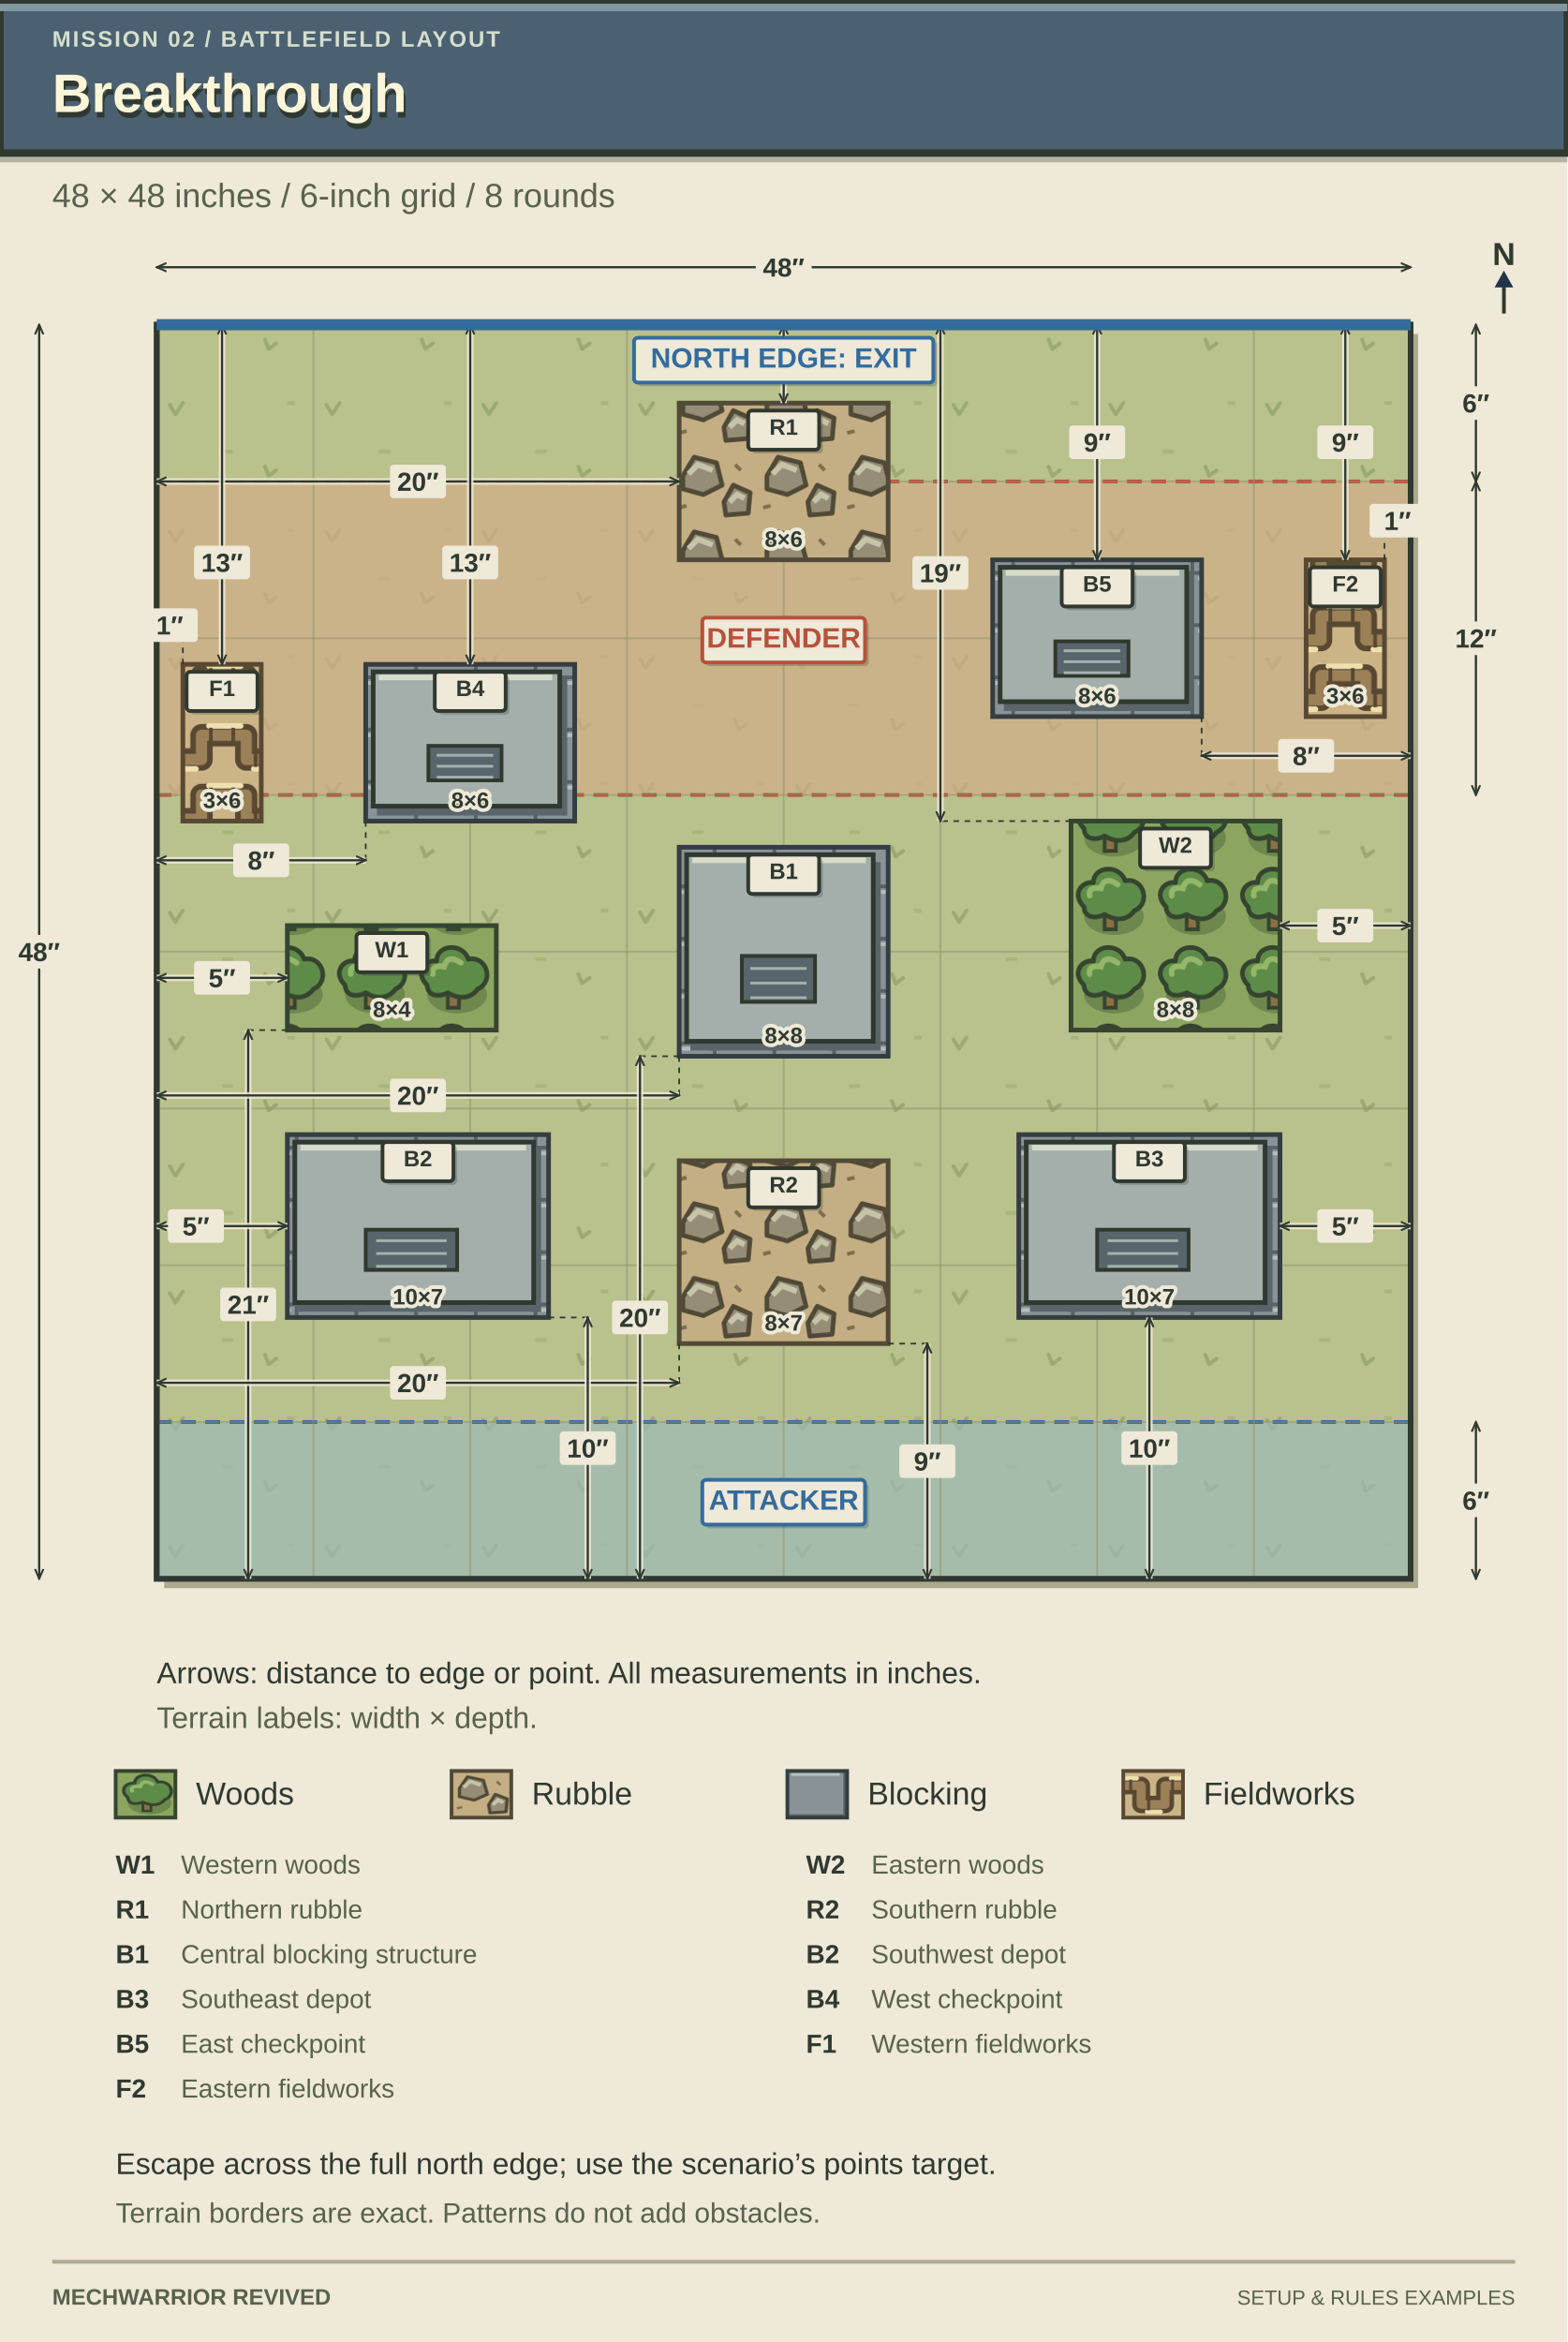
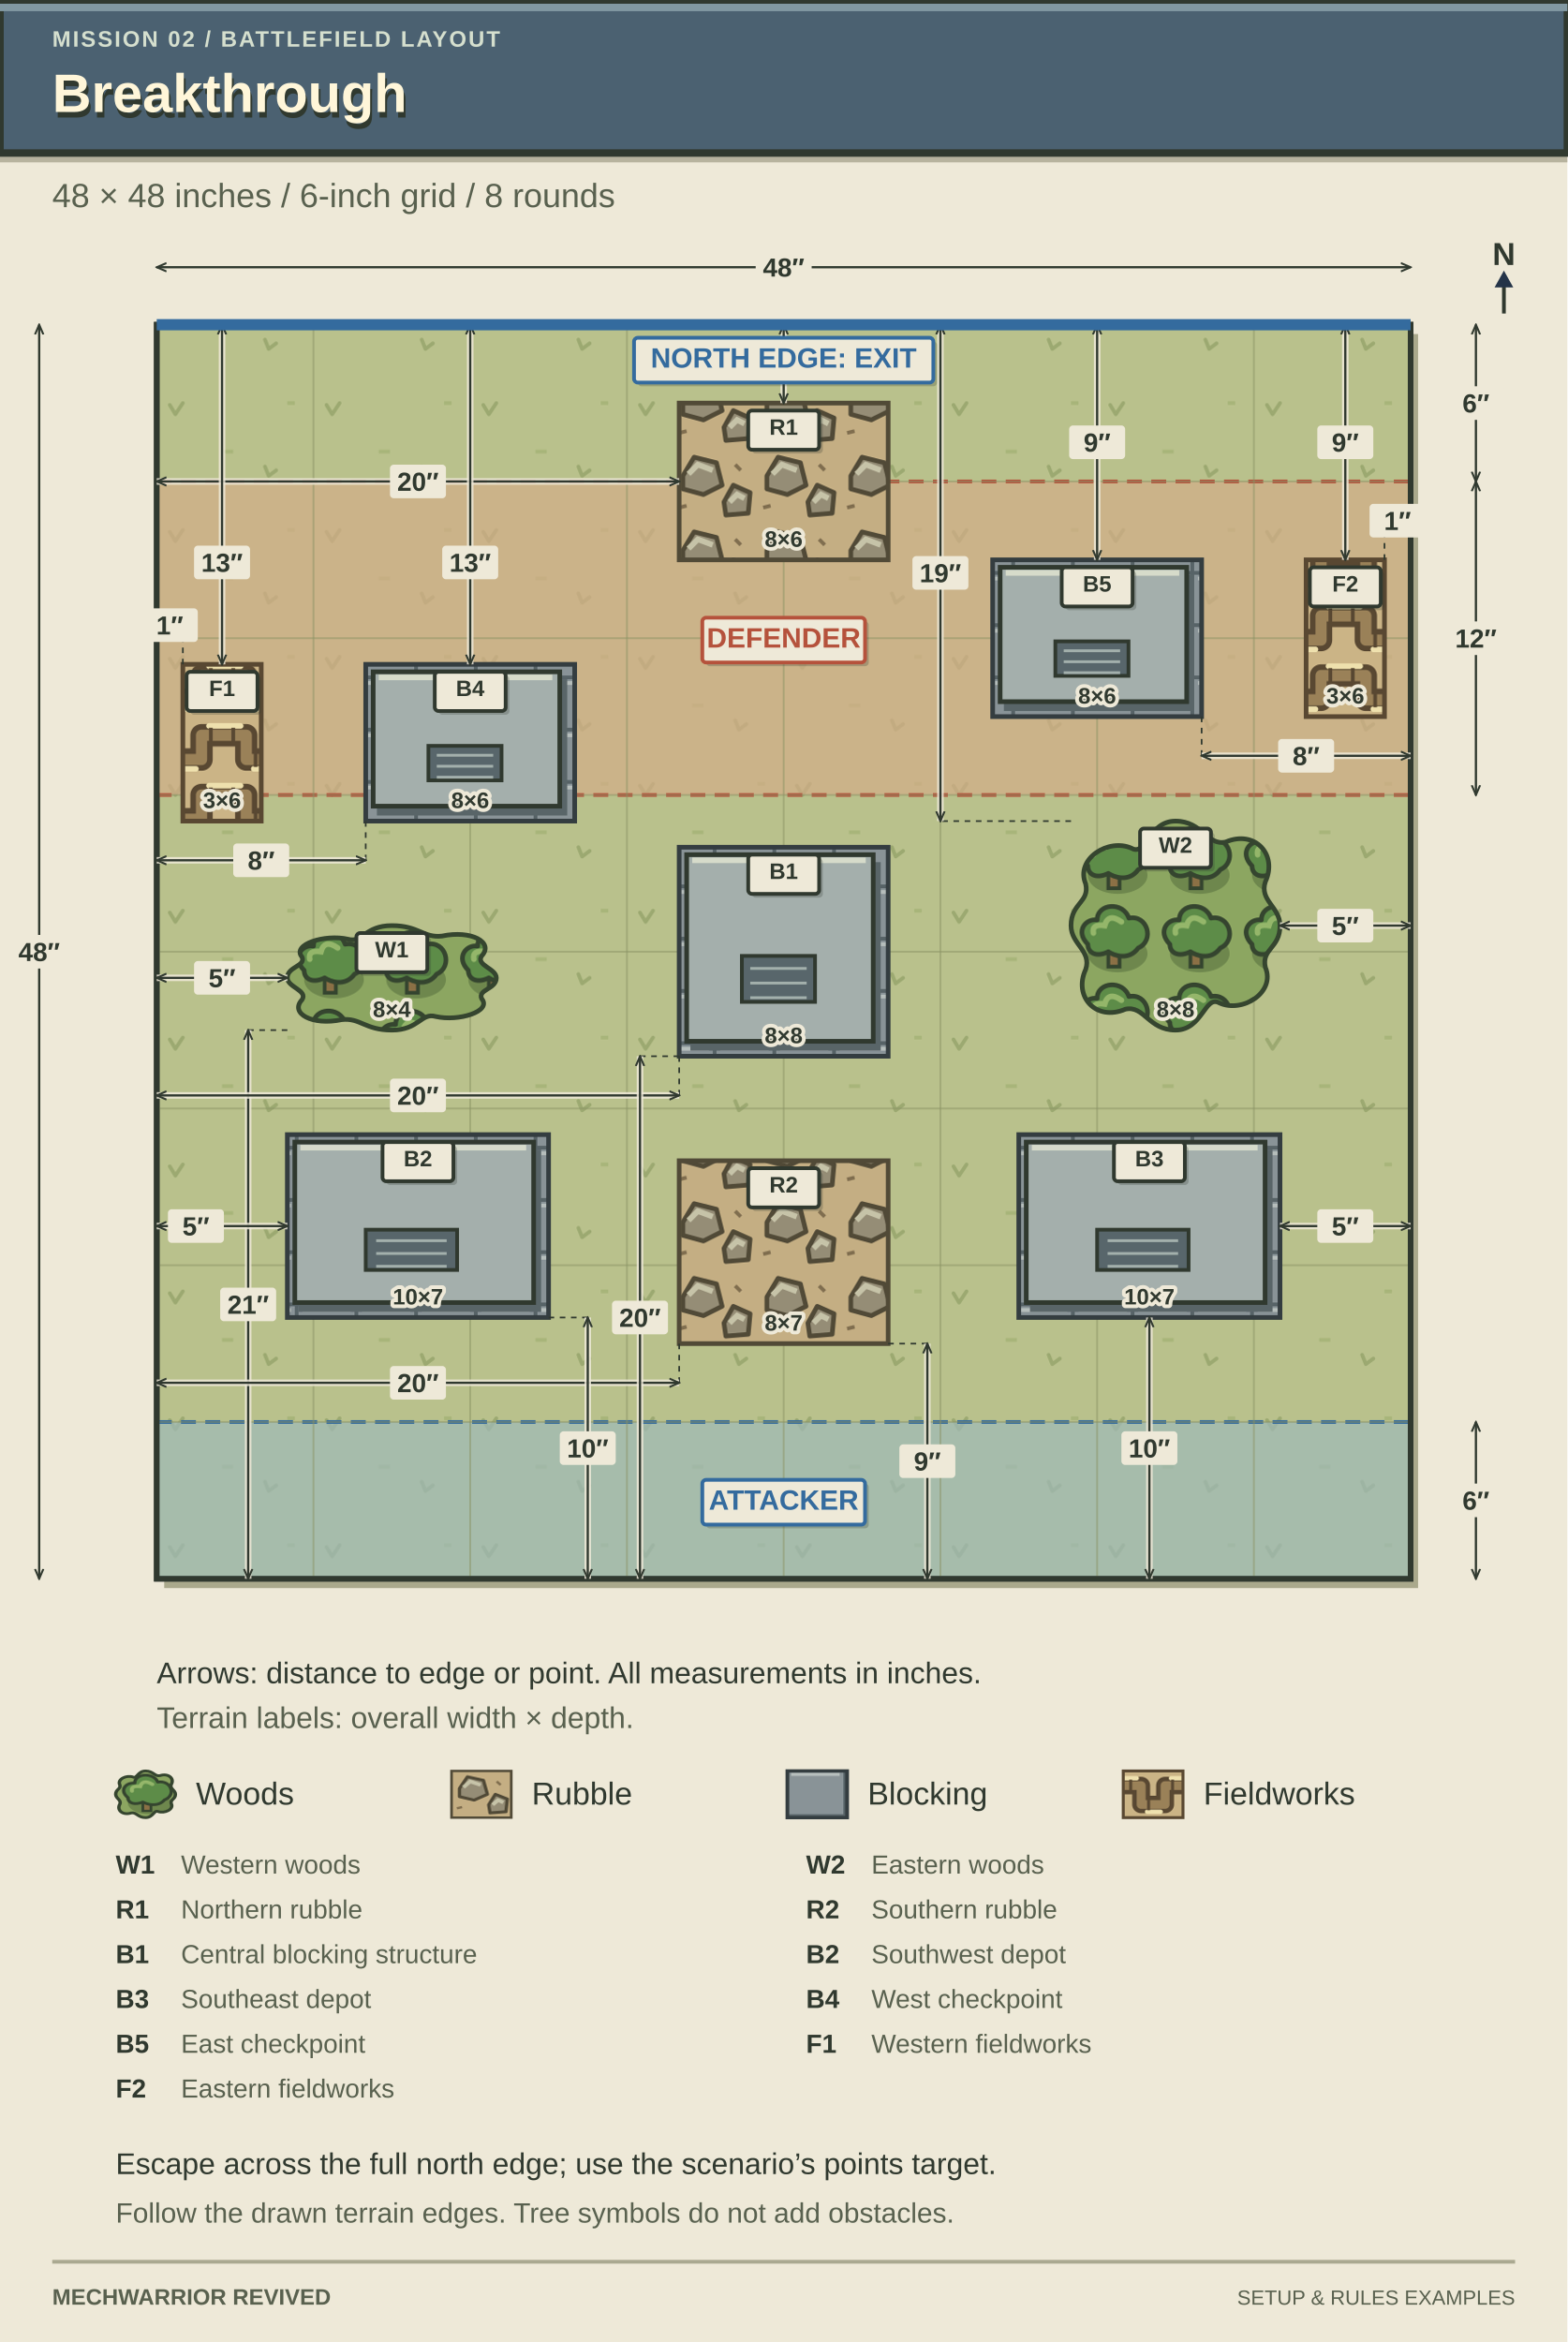
<svg xmlns="http://www.w3.org/2000/svg" width="840" height="1255" viewBox="0 0 840 1255" role="img" aria-labelledby="title desc">
  <defs>
    <pattern id="ground" patternUnits="userSpaceOnUse" width="84" height="68">
      <rect width="84" height="68" fill="#b9c18c" />
      <path d="M10 18l-3 -5m3 5l4 -6M60 51l-2 -5m2 5l4 -3" fill="none" stroke="#9ca971" stroke-width="2" stroke-linecap="round" />
      <path d="M35 38h6M70 12h4" stroke="#a8b57a" stroke-width="2" />
    </pattern>
    <pattern id="woods" patternUnits="userSpaceOnUse" width="44" height="42">
      <rect width="44" height="42" fill="#8ca661" />
      <ellipse cx="25" cy="29" rx="16" ry="10" fill="#6e874d" />
      <path d="M20 26v10h6V25" fill="#8b7045" stroke="#35452f" stroke-width="2" />
      <path d="M9 24C2 17 8 10 14 11C14 2 28 1 31 10C41 8 45 22 36 26C31 33 23 30 20 28C14 31 9 29 9 24Z" fill="#5d8c48" stroke="#35452f" stroke-width="2.5" stroke-linejoin="round" />
      <path d="M12 18Q11 13 18 14Q20 7 27 12" fill="none" stroke="#94b66a" stroke-width="3" stroke-linecap="round" />
    </pattern>
    <pattern id="rubble" patternUnits="userSpaceOnUse" width="45" height="40">
      <rect width="45" height="40" fill="#c4ae83" />
      <path d="M6 15L12 5L24 8L27 20L17 25L6 22Z M28 29L33 20L42 24L41 35L29 36Z" fill="#958d76" stroke="#514a37" stroke-width="2.5" stroke-linejoin="round" />
      <path d="M9 14L14 9L22 12M31 29L35 25L39 27" fill="none" stroke="#c6c3a8" stroke-width="3" />
      <path d="M4 32l4 -1M34 9l3 3" stroke="#806e4f" stroke-width="2" />
    </pattern>
    <pattern id="blocking" patternUnits="userSpaceOnUse" width="32" height="28">
      <rect width="32" height="28" fill="#899397" />
      <path d="M0 27H32M31 0V28" stroke="#576367" stroke-width="2" />
      <path d="M2 2H28" stroke="#b5bdbb" stroke-width="2" />
    </pattern>
    <pattern id="fieldworks" patternUnits="userSpaceOnUse" width="40" height="32">
      <rect width="40" height="32" fill="#cbb486" />
      <path d="M0 10H12V23H28V10H40" fill="none" stroke="#594832" stroke-width="12" stroke-linejoin="round" />
      <path d="M0 10H12V23H28V10H40" fill="none" stroke="#9a8158" stroke-width="6" stroke-linejoin="round" />
      <path d="M0 5H9M16 28H25M32 5H40" stroke="#eee0ad" stroke-width="3" stroke-linecap="round" />
      <path d="M5 6v8M17 19v8M33 6v8" stroke="#594832" stroke-width="2" />
    </pattern>
    <pattern id="water" patternUnits="userSpaceOnUse" width="40" height="30">
      <rect width="40" height="30" fill="#83b0be" />
      <path d="M4 10Q9 5 14 10T24 10M22 24Q27 19 32 24" fill="none" stroke="#c2dee0" stroke-width="3" stroke-linecap="round" />
    </pattern>
    <marker id="move-arrow" viewBox="0 0 10 10" refX="9" refY="5" markerWidth="6" markerHeight="6" orient="auto-start-reverse">
      <path d="M0 0L10 5L0 10Z" fill="#346b9e" />
    </marker>
    <marker id="sight-arrow" viewBox="0 0 10 10" refX="9" refY="5" markerWidth="6" markerHeight="6" orient="auto-start-reverse">
      <path d="M0 0L10 5L0 10Z" fill="#946416" />
    </marker>
    <marker id="measure-arrow" viewBox="0 0 8 8" refX="7" refY="4" markerWidth="5" markerHeight="5" orient="auto-start-reverse">
      <path d="M0 1L7 4L0 7" fill="none" stroke="#30392f" stroke-width="1.4" />
    </marker>
  </defs>
  <g font-family="Arial, Helvetica, sans-serif">
    <rect x="0" y="0" width="840" height="1255" fill="#eee9d8" stroke="none" />
    <rect x="0" y="5" width="840" height="82" fill="#b7b39e" stroke="none" />
    <rect x="0" y="0" width="840" height="82" fill="#4b6171" stroke="#30392f" stroke-width="4" />
    <line x1="0" y1="4" x2="840" y2="4" stroke="#8198a1" stroke-width="4" />
    <text x="28" y="25" font-size="12" text-anchor="start" fill="#d5dfce" font-weight="bold" letter-spacing="1">MISSION 02  /  BATTLEFIELD LAYOUT</text>
    <text x="29" y="63" font-size="29" text-anchor="start" fill="#30392f" font-weight="bold">Breakthrough</text>
    <text x="28" y="60" font-size="29" text-anchor="start" fill="#fff6d9" font-weight="bold">Breakthrough</text>
    <text x="28" y="111" font-size="18" text-anchor="start" fill="#59614f" font-weight="normal">48 × 48 inches  /  6-inch grid  /  8 rounds</text>
    <rect x="88" y="179" width="672" height="672" fill="#aaa98c" stroke="none" />
    <rect x="84" y="174" width="672" height="672" fill="url(#ground)" stroke="#30392f" data-board-width="48" data-board-depth="48" data-scale="14" stroke-width="3" />
    <rect x="84" y="762" width="672" height="84" fill="#9eb9b8" stroke="none" data-zone="attacker" data-low="0" data-high="6" fill-opacity=".7" />
    <line x1="84" y1="762" x2="756" y2="762" stroke="#346b9e" stroke-width="2" stroke-dasharray="8 5" />
    <rect x="84" y="258" width="672" height="168" fill="#d4ad88" stroke="none" data-zone="defender" data-low="30" data-high="42" fill-opacity=".7" />
    <line x1="84" y1="426" x2="756" y2="426" stroke="#b5523c" stroke-width="2" stroke-dasharray="8 5" />
    <line x1="84" y1="258" x2="756" y2="258" stroke="#b5523c" stroke-width="2" stroke-dasharray="8 5" />
    <line x1="84" y1="174" x2="84" y2="846" stroke="#899263" stroke-width="1" opacity=".5" />
    <line x1="168" y1="174" x2="168" y2="846" stroke="#899263" stroke-width="1" opacity=".5" />
    <line x1="252" y1="174" x2="252" y2="846" stroke="#899263" stroke-width="1" opacity=".5" />
    <line x1="336" y1="174" x2="336" y2="846" stroke="#899263" stroke-width="1" opacity=".5" />
    <line x1="420" y1="174" x2="420" y2="846" stroke="#899263" stroke-width="1" opacity=".5" />
    <line x1="504" y1="174" x2="504" y2="846" stroke="#899263" stroke-width="1" opacity=".5" />
    <line x1="588" y1="174" x2="588" y2="846" stroke="#899263" stroke-width="1" opacity=".5" />
    <line x1="672" y1="174" x2="672" y2="846" stroke="#899263" stroke-width="1" opacity=".5" />
    <line x1="756" y1="174" x2="756" y2="846" stroke="#899263" stroke-width="1" opacity=".5" />
    <line x1="84" y1="846" x2="756" y2="846" stroke="#899263" stroke-width="1" opacity=".5" />
    <line x1="84" y1="762" x2="756" y2="762" stroke="#899263" stroke-width="1" opacity=".5" />
    <line x1="84" y1="678" x2="756" y2="678" stroke="#899263" stroke-width="1" opacity=".5" />
    <line x1="84" y1="594" x2="756" y2="594" stroke="#899263" stroke-width="1" opacity=".5" />
    <line x1="84" y1="510" x2="756" y2="510" stroke="#899263" stroke-width="1" opacity=".5" />
    <line x1="84" y1="426" x2="756" y2="426" stroke="#899263" stroke-width="1" opacity=".5" />
    <line x1="84" y1="342" x2="756" y2="342" stroke="#899263" stroke-width="1" opacity=".5" />
    <line x1="84" y1="258" x2="756" y2="258" stroke="#899263" stroke-width="1" opacity=".5" />
    <line x1="84" y1="174" x2="756" y2="174" stroke="#899263" stroke-width="1" opacity=".5" />
    <rect x="84" y="174" width="672" height="672" fill="none" stroke="#30392f" stroke-width="3" />
-     <rect x="154" y="496" width="112" height="56" fill="url(#woods)" stroke="#35452f" stroke-width="2.5" data-terrain="W1" data-kind="woods" />
-     <rect x="574" y="440" width="112" height="112" fill="url(#woods)" stroke="#35452f" stroke-width="2.5" data-terrain="W2" data-kind="woods" />
+     <svg x="154" y="496" width="112" height="56" viewBox="0 0 112 56" overflow="visible" data-terrain="W1" data-kind="woods">
+       <path d="M0 28C0 21.84 10.08 21.84 7.84 16.8C2.24 10.08 20.16 4.48 32.48 7.28C40.32 9.52 41.44 0 56 0C70.56 0 72.8 6.72 82.88 5.6C98.56 2.24 110.88 8.96 104.16 16.24C100.8 21.28 112 22.96 112 28C112 34.16 101.92 34.16 104.16 39.2C109.76 45.92 91.84 51.52 79.52 48.72C71.68 46.48 70.56 56 56 56C41.44 56 39.2 49.28 29.12 50.4C13.44 53.76 1.12 47.04 7.84 39.76C11.2 34.72 0 33.04 0 28Z" fill="url(#woods)" stroke="#35452f" stroke-width="2.5" stroke-linejoin="round" />
+     </svg>
+     <svg x="574" y="440" width="112" height="112" viewBox="0 0 112 112" overflow="visible" data-terrain="W2" data-kind="woods">
+       <path d="M0 56C0 43.68 10.08 43.68 7.84 33.6C2.24 20.16 20.16 8.96 32.48 14.56C40.32 19.04 41.44 0 56 0C70.56 0 72.8 13.44 82.88 11.2C98.56 4.48 110.88 17.92 104.16 32.48C100.8 42.56 112 45.92 112 56C112 68.32 101.92 68.32 104.16 78.4C109.76 91.84 91.84 103.04 79.52 97.44C71.68 92.96 70.56 112 56 112C41.44 112 39.2 98.56 29.12 100.8C13.44 107.52 1.12 94.08 7.84 79.52C11.2 69.44 0 66.08 0 56Z" fill="url(#woods)" stroke="#35452f" stroke-width="2.5" stroke-linejoin="round" />
+     </svg>
    <rect x="364" y="216" width="112" height="84" fill="url(#rubble)" stroke="#514a37" stroke-width="2.5" data-terrain="R1" data-kind="rubble" />
    <rect x="364" y="622" width="112" height="98" fill="url(#rubble)" stroke="#514a37" stroke-width="2.5" data-terrain="R2" data-kind="rubble" />
    <rect x="364" y="454" width="112" height="112" fill="url(#blocking)" stroke="#343d40" stroke-width="2.5" data-terrain="B1" data-kind="blocking" />
    <rect x="370" y="462" width="102" height="101" fill="#596568" stroke="none" />
    <rect x="368" y="458" width="100" height="100" fill="#a4afac" stroke="#30392f" stroke-width="2.5" />
    <line x1="371" y1="461" x2="464" y2="461" stroke="#d6dbca" stroke-width="3" />
    <rect x="397.6" y="512.24" width="39.2" height="24.64" fill="#58666b" stroke="#30392f" stroke-width="2" />
    <line x1="402.08" y1="518.96" x2="432.32" y2="518.96" stroke="#a3b0ac" stroke-width="1.5" />
    <line x1="402.08" y1="526.8" x2="432.32" y2="526.8" stroke="#a3b0ac" stroke-width="1.5" />
    <line x1="402.08" y1="534.64" x2="432.32" y2="534.64" stroke="#a3b0ac" stroke-width="1.5" />
    <rect x="154" y="608" width="140" height="98" fill="url(#blocking)" stroke="#343d40" stroke-width="2.5" data-terrain="B2" data-kind="blocking" />
    <rect x="160" y="616" width="130" height="87" fill="#596568" stroke="none" />
    <rect x="158" y="612" width="128" height="86" fill="#a4afac" stroke="#30392f" stroke-width="2.5" />
    <line x1="161" y1="615" x2="282" y2="615" stroke="#d6dbca" stroke-width="3" />
    <rect x="196" y="658.96" width="49" height="21.56" fill="#58666b" stroke="#30392f" stroke-width="2" />
    <line x1="201.6" y1="664.84" x2="239.4" y2="664.84" stroke="#a3b0ac" stroke-width="1.5" />
    <line x1="201.6" y1="671.7" x2="239.4" y2="671.7" stroke="#a3b0ac" stroke-width="1.5" />
    <line x1="201.6" y1="678.56" x2="239.4" y2="678.56" stroke="#a3b0ac" stroke-width="1.5" />
    <rect x="546" y="608" width="140" height="98" fill="url(#blocking)" stroke="#343d40" stroke-width="2.5" data-terrain="B3" data-kind="blocking" />
    <rect x="552" y="616" width="130" height="87" fill="#596568" stroke="none" />
    <rect x="550" y="612" width="128" height="86" fill="#a4afac" stroke="#30392f" stroke-width="2.5" />
    <line x1="553" y1="615" x2="674" y2="615" stroke="#d6dbca" stroke-width="3" />
    <rect x="588" y="658.96" width="49" height="21.56" fill="#58666b" stroke="#30392f" stroke-width="2" />
    <line x1="593.6" y1="664.84" x2="631.4" y2="664.84" stroke="#a3b0ac" stroke-width="1.5" />
    <line x1="593.6" y1="671.7" x2="631.4" y2="671.7" stroke="#a3b0ac" stroke-width="1.5" />
    <line x1="593.6" y1="678.56" x2="631.4" y2="678.56" stroke="#a3b0ac" stroke-width="1.5" />
    <rect x="196" y="356" width="112" height="84" fill="url(#blocking)" stroke="#343d40" stroke-width="2.5" data-terrain="B4" data-kind="blocking" />
    <rect x="202" y="364" width="102" height="73" fill="#596568" stroke="none" />
    <rect x="200" y="360" width="100" height="72" fill="#a4afac" stroke="#30392f" stroke-width="2.5" />
    <line x1="203" y1="363" x2="296" y2="363" stroke="#d6dbca" stroke-width="3" />
    <rect x="229.6" y="399.68" width="39.2" height="18.48" fill="#58666b" stroke="#30392f" stroke-width="2" />
    <line x1="234.08" y1="404.72" x2="264.32" y2="404.72" stroke="#a3b0ac" stroke-width="1.5" />
    <line x1="234.08" y1="410.6" x2="264.32" y2="410.6" stroke="#a3b0ac" stroke-width="1.5" />
    <line x1="234.08" y1="416.48" x2="264.32" y2="416.48" stroke="#a3b0ac" stroke-width="1.5" />
    <rect x="532" y="300" width="112" height="84" fill="url(#blocking)" stroke="#343d40" stroke-width="2.5" data-terrain="B5" data-kind="blocking" />
    <rect x="538" y="308" width="102" height="73" fill="#596568" stroke="none" />
    <rect x="536" y="304" width="100" height="72" fill="#a4afac" stroke="#30392f" stroke-width="2.5" />
    <line x1="539" y1="307" x2="632" y2="307" stroke="#d6dbca" stroke-width="3" />
    <rect x="565.6" y="343.68" width="39.2" height="18.48" fill="#58666b" stroke="#30392f" stroke-width="2" />
    <line x1="570.08" y1="348.72" x2="600.32" y2="348.72" stroke="#a3b0ac" stroke-width="1.5" />
    <line x1="570.08" y1="354.6" x2="600.32" y2="354.6" stroke="#a3b0ac" stroke-width="1.5" />
    <line x1="570.08" y1="360.48" x2="600.32" y2="360.48" stroke="#a3b0ac" stroke-width="1.5" />
    <rect x="98" y="356" width="42" height="84" fill="url(#fieldworks)" stroke="#594832" stroke-width="2.5" data-terrain="F1" data-kind="fieldworks" />
    <rect x="700" y="300" width="42" height="84" fill="url(#fieldworks)" stroke="#594832" stroke-width="2.5" data-terrain="F2" data-kind="fieldworks" />
    <rect x="378.4" y="795" width="87.2" height="24" fill="#30392f" stroke="none" opacity=".25" rx="2" />
    <rect x="376.4" y="793" width="87.2" height="24" fill="#eee9d8" stroke="#346b9e" stroke-width="2" rx="2" />
    <text x="420" y="809" font-size="15" text-anchor="middle" fill="#346b9e" font-weight="bold">ATTACKER</text>
    <rect x="378.4" y="333" width="87.2" height="24" fill="#30392f" stroke="none" opacity=".25" rx="2" />
    <rect x="376.4" y="331" width="87.2" height="24" fill="#eee9d8" stroke="#b5523c" stroke-width="2" rx="2" />
    <text x="420" y="347" font-size="15" text-anchor="middle" fill="#b5523c" font-weight="bold">DEFENDER</text>
    <g data-measure="W1" data-axis="x" data-distance="5">
      <line x1="84" y1="524" x2="154" y2="524" stroke="#eee9d8" stroke-width="3.5" opacity=".85" />
      <line x1="84" y1="524" x2="154" y2="524" stroke="#30392f" stroke-width="1.2" data-dimension-line="true" marker-start="url(#measure-arrow)" marker-end="url(#measure-arrow)" />
      <rect x="104" y="515" width="30" height="18" fill="#eee9d8" stroke="none" rx="2" />
      <text x="119" y="529" font-size="14" text-anchor="middle" fill="#30392f" font-weight="bold">5″</text>
    </g>
    <g data-measure="W1" data-axis="y" data-distance="21">
      <line x1="154" y1="552" x2="133" y2="552" stroke="#30392f" stroke-width="0.9" stroke-dasharray="3 3" />
      <line x1="133" y1="846" x2="133" y2="552" stroke="#eee9d8" stroke-width="3.5" opacity=".85" />
      <line x1="133" y1="846" x2="133" y2="552" stroke="#30392f" stroke-width="1.2" data-dimension-line="true" marker-start="url(#measure-arrow)" marker-end="url(#measure-arrow)" />
      <rect x="118" y="690" width="30" height="18" fill="#eee9d8" stroke="none" rx="2" />
      <text x="133" y="704" font-size="14" text-anchor="middle" fill="#30392f" font-weight="bold">21″</text>
    </g>
    <g data-measure="W2" data-axis="x" data-distance="5">
      <line x1="756" y1="496" x2="686" y2="496" stroke="#eee9d8" stroke-width="3.5" opacity=".85" />
      <line x1="756" y1="496" x2="686" y2="496" stroke="#30392f" stroke-width="1.2" data-dimension-line="true" marker-start="url(#measure-arrow)" marker-end="url(#measure-arrow)" />
      <rect x="706" y="487" width="30" height="18" fill="#eee9d8" stroke="none" rx="2" />
      <text x="721" y="501" font-size="14" text-anchor="middle" fill="#30392f" font-weight="bold">5″</text>
    </g>
    <g data-measure="W2" data-axis="y" data-distance="19">
      <line x1="574" y1="440" x2="504" y2="440" stroke="#30392f" stroke-width="0.9" stroke-dasharray="3 3" />
      <line x1="504" y1="174" x2="504" y2="440" stroke="#eee9d8" stroke-width="3.5" opacity=".85" />
      <line x1="504" y1="174" x2="504" y2="440" stroke="#30392f" stroke-width="1.2" data-dimension-line="true" marker-start="url(#measure-arrow)" marker-end="url(#measure-arrow)" />
      <rect x="489" y="298" width="30" height="18" fill="#eee9d8" stroke="none" rx="2" />
      <text x="504" y="312" font-size="14" text-anchor="middle" fill="#30392f" font-weight="bold">19″</text>
    </g>
    <g data-measure="R1" data-axis="x" data-distance="20">
      <line x1="84" y1="258" x2="364" y2="258" stroke="#eee9d8" stroke-width="3.5" opacity=".85" />
      <line x1="84" y1="258" x2="364" y2="258" stroke="#30392f" stroke-width="1.2" data-dimension-line="true" marker-start="url(#measure-arrow)" marker-end="url(#measure-arrow)" />
      <rect x="209" y="249" width="30" height="18" fill="#eee9d8" stroke="none" rx="2" />
      <text x="224" y="263" font-size="14" text-anchor="middle" fill="#30392f" font-weight="bold">20″</text>
    </g>
    <g data-measure="R1" data-axis="y" data-distance="3">
      <line x1="420" y1="174" x2="420" y2="216" stroke="#eee9d8" stroke-width="3.5" opacity=".85" />
      <line x1="420" y1="174" x2="420" y2="216" stroke="#30392f" stroke-width="1.2" data-dimension-line="true" marker-start="url(#measure-arrow)" marker-end="url(#measure-arrow)" />
      <rect x="405" y="186" width="30" height="18" fill="#eee9d8" stroke="none" rx="2" />
      <text x="420" y="200" font-size="14" text-anchor="middle" fill="#30392f" font-weight="bold">3″</text>
    </g>
    <g data-measure="R2" data-axis="x" data-distance="20">
      <line x1="364" y1="720" x2="364" y2="741" stroke="#30392f" stroke-width="0.9" stroke-dasharray="3 3" />
      <line x1="84" y1="741" x2="364" y2="741" stroke="#eee9d8" stroke-width="3.5" opacity=".85" />
      <line x1="84" y1="741" x2="364" y2="741" stroke="#30392f" stroke-width="1.2" data-dimension-line="true" marker-start="url(#measure-arrow)" marker-end="url(#measure-arrow)" />
      <rect x="209" y="732" width="30" height="18" fill="#eee9d8" stroke="none" rx="2" />
      <text x="224" y="746" font-size="14" text-anchor="middle" fill="#30392f" font-weight="bold">20″</text>
    </g>
    <g data-measure="R2" data-axis="y" data-distance="9">
      <line x1="476" y1="720" x2="497" y2="720" stroke="#30392f" stroke-width="0.9" stroke-dasharray="3 3" />
      <line x1="497" y1="846" x2="497" y2="720" stroke="#eee9d8" stroke-width="3.5" opacity=".85" />
      <line x1="497" y1="846" x2="497" y2="720" stroke="#30392f" stroke-width="1.2" data-dimension-line="true" marker-start="url(#measure-arrow)" marker-end="url(#measure-arrow)" />
      <rect x="482" y="774" width="30" height="18" fill="#eee9d8" stroke="none" rx="2" />
      <text x="497" y="788" font-size="14" text-anchor="middle" fill="#30392f" font-weight="bold">9″</text>
    </g>
    <g data-measure="B1" data-axis="x" data-distance="20">
      <line x1="364" y1="566" x2="364" y2="587" stroke="#30392f" stroke-width="0.9" stroke-dasharray="3 3" />
      <line x1="84" y1="587" x2="364" y2="587" stroke="#eee9d8" stroke-width="3.5" opacity=".85" />
      <line x1="84" y1="587" x2="364" y2="587" stroke="#30392f" stroke-width="1.2" data-dimension-line="true" marker-start="url(#measure-arrow)" marker-end="url(#measure-arrow)" />
      <rect x="209" y="578" width="30" height="18" fill="#eee9d8" stroke="none" rx="2" />
      <text x="224" y="592" font-size="14" text-anchor="middle" fill="#30392f" font-weight="bold">20″</text>
    </g>
    <g data-measure="B1" data-axis="y" data-distance="20">
      <line x1="364" y1="566" x2="343" y2="566" stroke="#30392f" stroke-width="0.9" stroke-dasharray="3 3" />
      <line x1="343" y1="846" x2="343" y2="566" stroke="#eee9d8" stroke-width="3.5" opacity=".85" />
      <line x1="343" y1="846" x2="343" y2="566" stroke="#30392f" stroke-width="1.2" data-dimension-line="true" marker-start="url(#measure-arrow)" marker-end="url(#measure-arrow)" />
      <rect x="328" y="697" width="30" height="18" fill="#eee9d8" stroke="none" rx="2" />
      <text x="343" y="711" font-size="14" text-anchor="middle" fill="#30392f" font-weight="bold">20″</text>
    </g>
    <g data-measure="B2" data-axis="x" data-distance="5">
      <line x1="84" y1="657" x2="154" y2="657" stroke="#eee9d8" stroke-width="3.5" opacity=".85" />
      <line x1="84" y1="657" x2="154" y2="657" stroke="#30392f" stroke-width="1.2" data-dimension-line="true" marker-start="url(#measure-arrow)" marker-end="url(#measure-arrow)" />
      <rect x="90" y="648" width="30" height="18" fill="#eee9d8" stroke="none" rx="2" />
      <text x="105" y="662" font-size="14" text-anchor="middle" fill="#30392f" font-weight="bold">5″</text>
    </g>
    <g data-measure="B2" data-axis="y" data-distance="10">
      <line x1="294" y1="706" x2="315" y2="706" stroke="#30392f" stroke-width="0.9" stroke-dasharray="3 3" />
      <line x1="315" y1="846" x2="315" y2="706" stroke="#eee9d8" stroke-width="3.5" opacity=".85" />
      <line x1="315" y1="846" x2="315" y2="706" stroke="#30392f" stroke-width="1.2" data-dimension-line="true" marker-start="url(#measure-arrow)" marker-end="url(#measure-arrow)" />
      <rect x="300" y="767" width="30" height="18" fill="#eee9d8" stroke="none" rx="2" />
      <text x="315" y="781" font-size="14" text-anchor="middle" fill="#30392f" font-weight="bold">10″</text>
    </g>
    <g data-measure="B3" data-axis="x" data-distance="5">
      <line x1="756" y1="657" x2="686" y2="657" stroke="#eee9d8" stroke-width="3.5" opacity=".85" />
      <line x1="756" y1="657" x2="686" y2="657" stroke="#30392f" stroke-width="1.2" data-dimension-line="true" marker-start="url(#measure-arrow)" marker-end="url(#measure-arrow)" />
      <rect x="706" y="648" width="30" height="18" fill="#eee9d8" stroke="none" rx="2" />
      <text x="721" y="662" font-size="14" text-anchor="middle" fill="#30392f" font-weight="bold">5″</text>
    </g>
    <g data-measure="B3" data-axis="y" data-distance="10">
      <line x1="616" y1="846" x2="616" y2="706" stroke="#eee9d8" stroke-width="3.5" opacity=".85" />
      <line x1="616" y1="846" x2="616" y2="706" stroke="#30392f" stroke-width="1.2" data-dimension-line="true" marker-start="url(#measure-arrow)" marker-end="url(#measure-arrow)" />
      <rect x="601" y="767" width="30" height="18" fill="#eee9d8" stroke="none" rx="2" />
      <text x="616" y="781" font-size="14" text-anchor="middle" fill="#30392f" font-weight="bold">10″</text>
    </g>
    <g data-measure="B4" data-axis="x" data-distance="8">
      <line x1="196" y1="440" x2="196" y2="461" stroke="#30392f" stroke-width="0.9" stroke-dasharray="3 3" />
      <line x1="84" y1="461" x2="196" y2="461" stroke="#eee9d8" stroke-width="3.5" opacity=".85" />
      <line x1="84" y1="461" x2="196" y2="461" stroke="#30392f" stroke-width="1.2" data-dimension-line="true" marker-start="url(#measure-arrow)" marker-end="url(#measure-arrow)" />
      <rect x="125" y="452" width="30" height="18" fill="#eee9d8" stroke="none" rx="2" />
      <text x="140" y="466" font-size="14" text-anchor="middle" fill="#30392f" font-weight="bold">8″</text>
    </g>
    <g data-measure="B4" data-axis="y" data-distance="13">
      <line x1="252" y1="174" x2="252" y2="356" stroke="#eee9d8" stroke-width="3.5" opacity=".85" />
      <line x1="252" y1="174" x2="252" y2="356" stroke="#30392f" stroke-width="1.2" data-dimension-line="true" marker-start="url(#measure-arrow)" marker-end="url(#measure-arrow)" />
      <rect x="237" y="292.4" width="30" height="18" fill="#eee9d8" stroke="none" rx="2" />
      <text x="252" y="306.4" font-size="14" text-anchor="middle" fill="#30392f" font-weight="bold">13″</text>
    </g>
    <g data-measure="B5" data-axis="x" data-distance="8">
      <line x1="644" y1="384" x2="644" y2="405" stroke="#30392f" stroke-width="0.9" stroke-dasharray="3 3" />
      <line x1="756" y1="405" x2="644" y2="405" stroke="#eee9d8" stroke-width="3.5" opacity=".85" />
      <line x1="756" y1="405" x2="644" y2="405" stroke="#30392f" stroke-width="1.2" data-dimension-line="true" marker-start="url(#measure-arrow)" marker-end="url(#measure-arrow)" />
      <rect x="685" y="396" width="30" height="18" fill="#eee9d8" stroke="none" rx="2" />
      <text x="700" y="410" font-size="14" text-anchor="middle" fill="#30392f" font-weight="bold">8″</text>
    </g>
    <g data-measure="B5" data-axis="y" data-distance="9">
      <line x1="588" y1="174" x2="588" y2="300" stroke="#eee9d8" stroke-width="3.5" opacity=".85" />
      <line x1="588" y1="174" x2="588" y2="300" stroke="#30392f" stroke-width="1.2" data-dimension-line="true" marker-start="url(#measure-arrow)" marker-end="url(#measure-arrow)" />
      <rect x="573" y="228" width="30" height="18" fill="#eee9d8" stroke="none" rx="2" />
      <text x="588" y="242" font-size="14" text-anchor="middle" fill="#30392f" font-weight="bold">9″</text>
    </g>
    <g data-measure="F1" data-axis="x" data-distance="1">
      <line x1="98" y1="356" x2="98" y2="335" stroke="#30392f" stroke-width="0.9" stroke-dasharray="3 3" />
      <line x1="84" y1="335" x2="98" y2="335" stroke="#eee9d8" stroke-width="3.5" opacity=".85" />
      <line x1="84" y1="335" x2="98" y2="335" stroke="#30392f" stroke-width="1.2" data-dimension-line="true" marker-start="url(#measure-arrow)" marker-end="url(#measure-arrow)" />
      <rect x="76" y="326" width="30" height="18" fill="#eee9d8" stroke="none" rx="2" />
      <text x="91" y="340" font-size="14" text-anchor="middle" fill="#30392f" font-weight="bold">1″</text>
    </g>
    <g data-measure="F1" data-axis="y" data-distance="13">
      <line x1="119" y1="174" x2="119" y2="356" stroke="#eee9d8" stroke-width="3.5" opacity=".85" />
      <line x1="119" y1="174" x2="119" y2="356" stroke="#30392f" stroke-width="1.2" data-dimension-line="true" marker-start="url(#measure-arrow)" marker-end="url(#measure-arrow)" />
      <rect x="104" y="292.4" width="30" height="18" fill="#eee9d8" stroke="none" rx="2" />
      <text x="119" y="306.4" font-size="14" text-anchor="middle" fill="#30392f" font-weight="bold">13″</text>
    </g>
    <g data-measure="F2" data-axis="x" data-distance="1">
      <line x1="742" y1="300" x2="742" y2="279" stroke="#30392f" stroke-width="0.9" stroke-dasharray="3 3" />
      <line x1="756" y1="279" x2="742" y2="279" stroke="#eee9d8" stroke-width="3.5" opacity=".85" />
      <line x1="756" y1="279" x2="742" y2="279" stroke="#30392f" stroke-width="1.2" data-dimension-line="true" marker-start="url(#measure-arrow)" marker-end="url(#measure-arrow)" />
      <rect x="734" y="270" width="30" height="18" fill="#eee9d8" stroke="none" rx="2" />
      <text x="749" y="284" font-size="14" text-anchor="middle" fill="#30392f" font-weight="bold">1″</text>
    </g>
    <g data-measure="F2" data-axis="y" data-distance="9">
      <line x1="721" y1="174" x2="721" y2="300" stroke="#eee9d8" stroke-width="3.5" opacity=".85" />
      <line x1="721" y1="174" x2="721" y2="300" stroke="#30392f" stroke-width="1.2" data-dimension-line="true" marker-start="url(#measure-arrow)" marker-end="url(#measure-arrow)" />
      <rect x="706" y="228" width="30" height="18" fill="#eee9d8" stroke="none" rx="2" />
      <text x="721" y="242" font-size="14" text-anchor="middle" fill="#30392f" font-weight="bold">9″</text>
    </g>
    <text x="210" y="545" font-size="12" text-anchor="middle" fill="#30392f" font-weight="bold" data-footprint="W1" paint-order="stroke" stroke="#eee9d8" stroke-width="4" stroke-linejoin="round">8×4</text>
    <text x="630" y="545" font-size="12" text-anchor="middle" fill="#30392f" font-weight="bold" data-footprint="W2" paint-order="stroke" stroke="#eee9d8" stroke-width="4" stroke-linejoin="round">8×8</text>
    <text x="420" y="293" font-size="12" text-anchor="middle" fill="#30392f" font-weight="bold" data-footprint="R1" paint-order="stroke" stroke="#eee9d8" stroke-width="4" stroke-linejoin="round">8×6</text>
    <text x="420" y="713" font-size="12" text-anchor="middle" fill="#30392f" font-weight="bold" data-footprint="R2" paint-order="stroke" stroke="#eee9d8" stroke-width="4" stroke-linejoin="round">8×7</text>
    <text x="420" y="559" font-size="12" text-anchor="middle" fill="#30392f" font-weight="bold" data-footprint="B1" paint-order="stroke" stroke="#eee9d8" stroke-width="4" stroke-linejoin="round">8×8</text>
    <text x="224" y="699" font-size="12" text-anchor="middle" fill="#30392f" font-weight="bold" data-footprint="B2" paint-order="stroke" stroke="#eee9d8" stroke-width="4" stroke-linejoin="round">10×7</text>
    <text x="616" y="699" font-size="12" text-anchor="middle" fill="#30392f" font-weight="bold" data-footprint="B3" paint-order="stroke" stroke="#eee9d8" stroke-width="4" stroke-linejoin="round">10×7</text>
    <text x="252" y="433" font-size="12" text-anchor="middle" fill="#30392f" font-weight="bold" data-footprint="B4" paint-order="stroke" stroke="#eee9d8" stroke-width="4" stroke-linejoin="round">8×6</text>
    <text x="588" y="377" font-size="12" text-anchor="middle" fill="#30392f" font-weight="bold" data-footprint="B5" paint-order="stroke" stroke="#eee9d8" stroke-width="4" stroke-linejoin="round">8×6</text>
    <text x="119" y="433" font-size="12" text-anchor="middle" fill="#30392f" font-weight="bold" data-footprint="F1" paint-order="stroke" stroke="#eee9d8" stroke-width="4" stroke-linejoin="round">3×6</text>
    <text x="721" y="377" font-size="12" text-anchor="middle" fill="#30392f" font-weight="bold" data-footprint="F2" paint-order="stroke" stroke="#eee9d8" stroke-width="4" stroke-linejoin="round">3×6</text>
    <rect x="193" y="502" width="38" height="21" fill="#30392f" stroke="none" opacity=".25" rx="2" />
    <rect x="191" y="500" width="38" height="21" fill="#eee9d8" stroke="#30392f" stroke-width="2" rx="2" />
    <text x="210" y="513" font-size="12" text-anchor="middle" fill="#30392f" font-weight="bold">W1</text>
    <rect x="613" y="446" width="38" height="21" fill="#30392f" stroke="none" opacity=".25" rx="2" />
    <rect x="611" y="444" width="38" height="21" fill="#eee9d8" stroke="#30392f" stroke-width="2" rx="2" />
    <text x="630" y="457" font-size="12" text-anchor="middle" fill="#30392f" font-weight="bold">W2</text>
    <rect x="403" y="222" width="38" height="21" fill="#30392f" stroke="none" opacity=".25" rx="2" />
    <rect x="401" y="220" width="38" height="21" fill="#eee9d8" stroke="#30392f" stroke-width="2" rx="2" />
    <text x="420" y="233" font-size="12" text-anchor="middle" fill="#30392f" font-weight="bold">R1</text>
    <rect x="403" y="628" width="38" height="21" fill="#30392f" stroke="none" opacity=".25" rx="2" />
    <rect x="401" y="626" width="38" height="21" fill="#eee9d8" stroke="#30392f" stroke-width="2" rx="2" />
    <text x="420" y="639" font-size="12" text-anchor="middle" fill="#30392f" font-weight="bold">R2</text>
    <rect x="403" y="460" width="38" height="21" fill="#30392f" stroke="none" opacity=".25" rx="2" />
    <rect x="401" y="458" width="38" height="21" fill="#eee9d8" stroke="#30392f" stroke-width="2" rx="2" />
    <text x="420" y="471" font-size="12" text-anchor="middle" fill="#30392f" font-weight="bold">B1</text>
    <rect x="207" y="614" width="38" height="21" fill="#30392f" stroke="none" opacity=".25" rx="2" />
    <rect x="205" y="612" width="38" height="21" fill="#eee9d8" stroke="#30392f" stroke-width="2" rx="2" />
    <text x="224" y="625" font-size="12" text-anchor="middle" fill="#30392f" font-weight="bold">B2</text>
    <rect x="599" y="614" width="38" height="21" fill="#30392f" stroke="none" opacity=".25" rx="2" />
    <rect x="597" y="612" width="38" height="21" fill="#eee9d8" stroke="#30392f" stroke-width="2" rx="2" />
    <text x="616" y="625" font-size="12" text-anchor="middle" fill="#30392f" font-weight="bold">B3</text>
    <rect x="235" y="362" width="38" height="21" fill="#30392f" stroke="none" opacity=".25" rx="2" />
    <rect x="233" y="360" width="38" height="21" fill="#eee9d8" stroke="#30392f" stroke-width="2" rx="2" />
    <text x="252" y="373" font-size="12" text-anchor="middle" fill="#30392f" font-weight="bold">B4</text>
    <rect x="571" y="306" width="38" height="21" fill="#30392f" stroke="none" opacity=".25" rx="2" />
    <rect x="569" y="304" width="38" height="21" fill="#eee9d8" stroke="#30392f" stroke-width="2" rx="2" />
    <text x="588" y="317" font-size="12" text-anchor="middle" fill="#30392f" font-weight="bold">B5</text>
    <rect x="102" y="362" width="38" height="21" fill="#30392f" stroke="none" opacity=".25" rx="2" />
    <rect x="100" y="360" width="38" height="21" fill="#eee9d8" stroke="#30392f" stroke-width="2" rx="2" />
    <text x="119" y="373" font-size="12" text-anchor="middle" fill="#30392f" font-weight="bold">F1</text>
    <rect x="704" y="306" width="38" height="21" fill="#30392f" stroke="none" opacity=".25" rx="2" />
    <rect x="702" y="304" width="38" height="21" fill="#eee9d8" stroke="#30392f" stroke-width="2" rx="2" />
    <text x="721" y="317" font-size="12" text-anchor="middle" fill="#30392f" font-weight="bold">F2</text>
    <g data-measure="board" data-axis="x" data-distance="48">
      <line x1="84" y1="143.2" x2="756" y2="143.2" stroke="#eee9d8" stroke-width="3.5" opacity=".85" />
      <line x1="84" y1="143.2" x2="756" y2="143.2" stroke="#30392f" stroke-width="1.2" data-dimension-line="true" marker-start="url(#measure-arrow)" marker-end="url(#measure-arrow)" />
      <rect x="405" y="134.2" width="30" height="18" fill="#eee9d8" stroke="none" rx="2" />
      <text x="420" y="148.2" font-size="14" text-anchor="middle" fill="#30392f" font-weight="bold">48″</text>
    </g>
    <g data-measure="board" data-axis="y" data-distance="48">
      <line x1="21" y1="846" x2="21" y2="174" stroke="#eee9d8" stroke-width="3.5" opacity=".85" />
      <line x1="21" y1="846" x2="21" y2="174" stroke="#30392f" stroke-width="1.2" data-dimension-line="true" marker-start="url(#measure-arrow)" marker-end="url(#measure-arrow)" />
      <rect x="6" y="501" width="30" height="18" fill="#eee9d8" stroke="none" rx="2" />
      <text x="21" y="515" font-size="14" text-anchor="middle" fill="#30392f" font-weight="bold">48″</text>
    </g>
    <g data-measure="attacker" data-axis="y" data-distance="6">
      <line x1="791" y1="846" x2="791" y2="762" stroke="#eee9d8" stroke-width="3.5" opacity=".85" />
      <line x1="791" y1="846" x2="791" y2="762" stroke="#30392f" stroke-width="1.2" data-dimension-line="true" marker-start="url(#measure-arrow)" marker-end="url(#measure-arrow)" />
      <rect x="776" y="795" width="30" height="18" fill="#eee9d8" stroke="none" rx="2" />
      <text x="791" y="809" font-size="14" text-anchor="middle" fill="#30392f" font-weight="bold">6″</text>
    </g>
    <g data-measure="defender" data-axis="y" data-distance="12">
      <line x1="791" y1="426" x2="791" y2="258" stroke="#eee9d8" stroke-width="3.5" opacity=".85" />
      <line x1="791" y1="426" x2="791" y2="258" stroke="#30392f" stroke-width="1.2" data-dimension-line="true" marker-start="url(#measure-arrow)" marker-end="url(#measure-arrow)" />
      <rect x="776" y="333" width="30" height="18" fill="#eee9d8" stroke="none" rx="2" />
      <text x="791" y="347" font-size="14" text-anchor="middle" fill="#30392f" font-weight="bold">12″</text>
    </g>
    <g data-measure="defender-offset" data-axis="y" data-distance="6">
      <line x1="791" y1="258" x2="791" y2="174" stroke="#eee9d8" stroke-width="3.5" opacity=".85" />
      <line x1="791" y1="258" x2="791" y2="174" stroke="#30392f" stroke-width="1.2" data-dimension-line="true" marker-start="url(#measure-arrow)" marker-end="url(#measure-arrow)" />
      <rect x="776" y="207" width="30" height="18" fill="#eee9d8" stroke="none" rx="2" />
      <text x="791" y="221" font-size="14" text-anchor="middle" fill="#30392f" font-weight="bold">6″</text>
    </g>
    <line x1="84" y1="174" x2="756" y2="174" stroke="#346b9e" stroke-width="6" />
    <rect x="341.8" y="183" width="160.4" height="24" fill="#30392f" stroke="none" opacity=".25" rx="2" />
    <rect x="339.8" y="181" width="160.4" height="24" fill="#eee9d8" stroke="#346b9e" stroke-width="2" rx="2" />
    <text x="420" y="197" font-size="15" text-anchor="middle" fill="#346b9e" font-weight="bold">NORTH EDGE: EXIT</text>
    <text x="806" y="142" font-size="17" text-anchor="middle" fill="#30392f" font-weight="bold">N</text>
    <line x1="806" y1="168" x2="806" y2="148" stroke="#30392f" stroke-width="2" />
    <path d="M801 154L806 145L811 154Z" fill="#243448" />
    <text x="84" y="902" font-size="16" text-anchor="start" fill="#30392f" font-weight="normal">Arrows: distance to edge or point. All measurements in inches.</text>
-     <text x="84" y="926" font-size="16" text-anchor="start" fill="#59614f" font-weight="normal">Terrain labels: width × depth.</text>
-     <svg x="62" y="949" width="32" height="25" viewBox="0 0 44 42" preserveAspectRatio="none">
-       <rect x="0" y="0" width="44" height="42" fill="url(#woods)" stroke="none" />
-     </svg>
-     <rect x="62" y="949" width="32" height="25" fill="none" stroke="#35452f" stroke-width="2" />
+     <text x="84" y="926" font-size="16" text-anchor="start" fill="#59614f" font-weight="normal">Terrain labels: overall width × depth.</text>
+     <svg x="62" y="949" width="32" height="25" viewBox="0 0 44 42" preserveAspectRatio="none" overflow="visible">
+       <path d="M0 21C0 16.38 3.96 16.38 3.08 12.6C0.88 7.56 7.92 3.36 12.76 5.46C15.84 7.14 16.28 0 22 0C27.72 0 28.6 5.04 32.56 4.2C38.72 1.68 43.56 6.72 40.92 12.18C39.6 15.96 44 17.22 44 21C44 25.62 40.04 25.62 40.92 29.4C43.12 34.44 36.08 38.64 31.24 36.54C28.16 34.86 27.72 42 22 42C16.28 42 15.4 36.96 11.44 37.8C5.28 40.32 0.44 35.28 3.08 29.82C4.4 26.04 0 24.78 0 21Z" fill="url(#woods)" stroke="#35452f" stroke-width="2.5" stroke-linejoin="round" />
+     </svg>
    <text x="105" y="967" font-size="17" text-anchor="start" fill="#30392f" font-weight="normal">Woods</text>
-     <svg x="242" y="949" width="32" height="25" viewBox="0 0 45 40" preserveAspectRatio="none">
-       <rect x="0" y="0" width="45" height="40" fill="url(#rubble)" stroke="none" />
-     </svg>
-     <rect x="242" y="949" width="32" height="25" fill="none" stroke="#514a37" stroke-width="2" />
+     <svg x="242" y="949" width="32" height="25" viewBox="0 0 45 40" preserveAspectRatio="none" overflow="visible">
+       <rect x="0" y="0" width="45" height="40" fill="url(#rubble)" stroke="#514a37" stroke-width="2" />
+     </svg>
    <text x="285" y="967" font-size="17" text-anchor="start" fill="#30392f" font-weight="normal">Rubble</text>
-     <svg x="422" y="949" width="32" height="25" viewBox="0 0 32 28" preserveAspectRatio="none">
-       <rect x="0" y="0" width="32" height="28" fill="url(#blocking)" stroke="none" />
-     </svg>
-     <rect x="422" y="949" width="32" height="25" fill="none" stroke="#343d40" stroke-width="2" />
+     <svg x="422" y="949" width="32" height="25" viewBox="0 0 32 28" preserveAspectRatio="none" overflow="visible">
+       <rect x="0" y="0" width="32" height="28" fill="url(#blocking)" stroke="#343d40" stroke-width="2" />
+     </svg>
    <text x="465" y="967" font-size="17" text-anchor="start" fill="#30392f" font-weight="normal">Blocking</text>
-     <svg x="602" y="949" width="32" height="25" viewBox="0 0 40 32" preserveAspectRatio="none">
-       <rect x="0" y="0" width="40" height="32" fill="url(#fieldworks)" stroke="none" />
-     </svg>
-     <rect x="602" y="949" width="32" height="25" fill="none" stroke="#594832" stroke-width="2" />
+     <svg x="602" y="949" width="32" height="25" viewBox="0 0 40 32" preserveAspectRatio="none" overflow="visible">
+       <rect x="0" y="0" width="40" height="32" fill="url(#fieldworks)" stroke="#594832" stroke-width="2" />
+     </svg>
    <text x="645" y="967" font-size="17" text-anchor="start" fill="#30392f" font-weight="normal">Fieldworks</text>
    <text x="62" y="1004" font-size="14" text-anchor="start" fill="#30392f" font-weight="bold">W1</text>
    <text x="97" y="1004" font-size="14" text-anchor="start" fill="#59614f" font-weight="normal">Western woods</text>
    <text x="432" y="1004" font-size="14" text-anchor="start" fill="#30392f" font-weight="bold">W2</text>
    <text x="467" y="1004" font-size="14" text-anchor="start" fill="#59614f" font-weight="normal">Eastern woods</text>
    <text x="62" y="1028" font-size="14" text-anchor="start" fill="#30392f" font-weight="bold">R1</text>
    <text x="97" y="1028" font-size="14" text-anchor="start" fill="#59614f" font-weight="normal">Northern rubble</text>
    <text x="432" y="1028" font-size="14" text-anchor="start" fill="#30392f" font-weight="bold">R2</text>
    <text x="467" y="1028" font-size="14" text-anchor="start" fill="#59614f" font-weight="normal">Southern rubble</text>
    <text x="62" y="1052" font-size="14" text-anchor="start" fill="#30392f" font-weight="bold">B1</text>
    <text x="97" y="1052" font-size="14" text-anchor="start" fill="#59614f" font-weight="normal">Central blocking structure</text>
    <text x="432" y="1052" font-size="14" text-anchor="start" fill="#30392f" font-weight="bold">B2</text>
    <text x="467" y="1052" font-size="14" text-anchor="start" fill="#59614f" font-weight="normal">Southwest depot</text>
    <text x="62" y="1076" font-size="14" text-anchor="start" fill="#30392f" font-weight="bold">B3</text>
    <text x="97" y="1076" font-size="14" text-anchor="start" fill="#59614f" font-weight="normal">Southeast depot</text>
    <text x="432" y="1076" font-size="14" text-anchor="start" fill="#30392f" font-weight="bold">B4</text>
    <text x="467" y="1076" font-size="14" text-anchor="start" fill="#59614f" font-weight="normal">West checkpoint</text>
    <text x="62" y="1100" font-size="14" text-anchor="start" fill="#30392f" font-weight="bold">B5</text>
    <text x="97" y="1100" font-size="14" text-anchor="start" fill="#59614f" font-weight="normal">East checkpoint</text>
    <text x="432" y="1100" font-size="14" text-anchor="start" fill="#30392f" font-weight="bold">F1</text>
    <text x="467" y="1100" font-size="14" text-anchor="start" fill="#59614f" font-weight="normal">Western fieldworks</text>
    <text x="62" y="1124" font-size="14" text-anchor="start" fill="#30392f" font-weight="bold">F2</text>
    <text x="97" y="1124" font-size="14" text-anchor="start" fill="#59614f" font-weight="normal">Eastern fieldworks</text>
    <text x="62" y="1165" font-size="16" text-anchor="start" fill="#30392f" font-weight="normal">Escape across the full north edge; use the scenario’s points target.</text>
-     <text x="62" y="1191" font-size="15" text-anchor="start" fill="#59614f" font-weight="normal">Terrain borders are exact. Patterns do not add obstacles.</text>
+     <text x="62" y="1191" font-size="15" text-anchor="start" fill="#59614f" font-weight="normal">Follow the drawn terrain edges. Tree symbols do not add obstacles.</text>
    <line x1="28" y1="1212" x2="812" y2="1212" stroke="#aaa991" stroke-width="2" />
    <text x="28" y="1235" font-size="12" text-anchor="start" fill="#59614f" font-weight="bold">MECHWARRIOR REVIVED</text>
    <text x="812" y="1235" font-size="11" text-anchor="end" fill="#59614f" font-weight="normal">SETUP &amp; RULES EXAMPLES</text>
  </g>
</svg>
